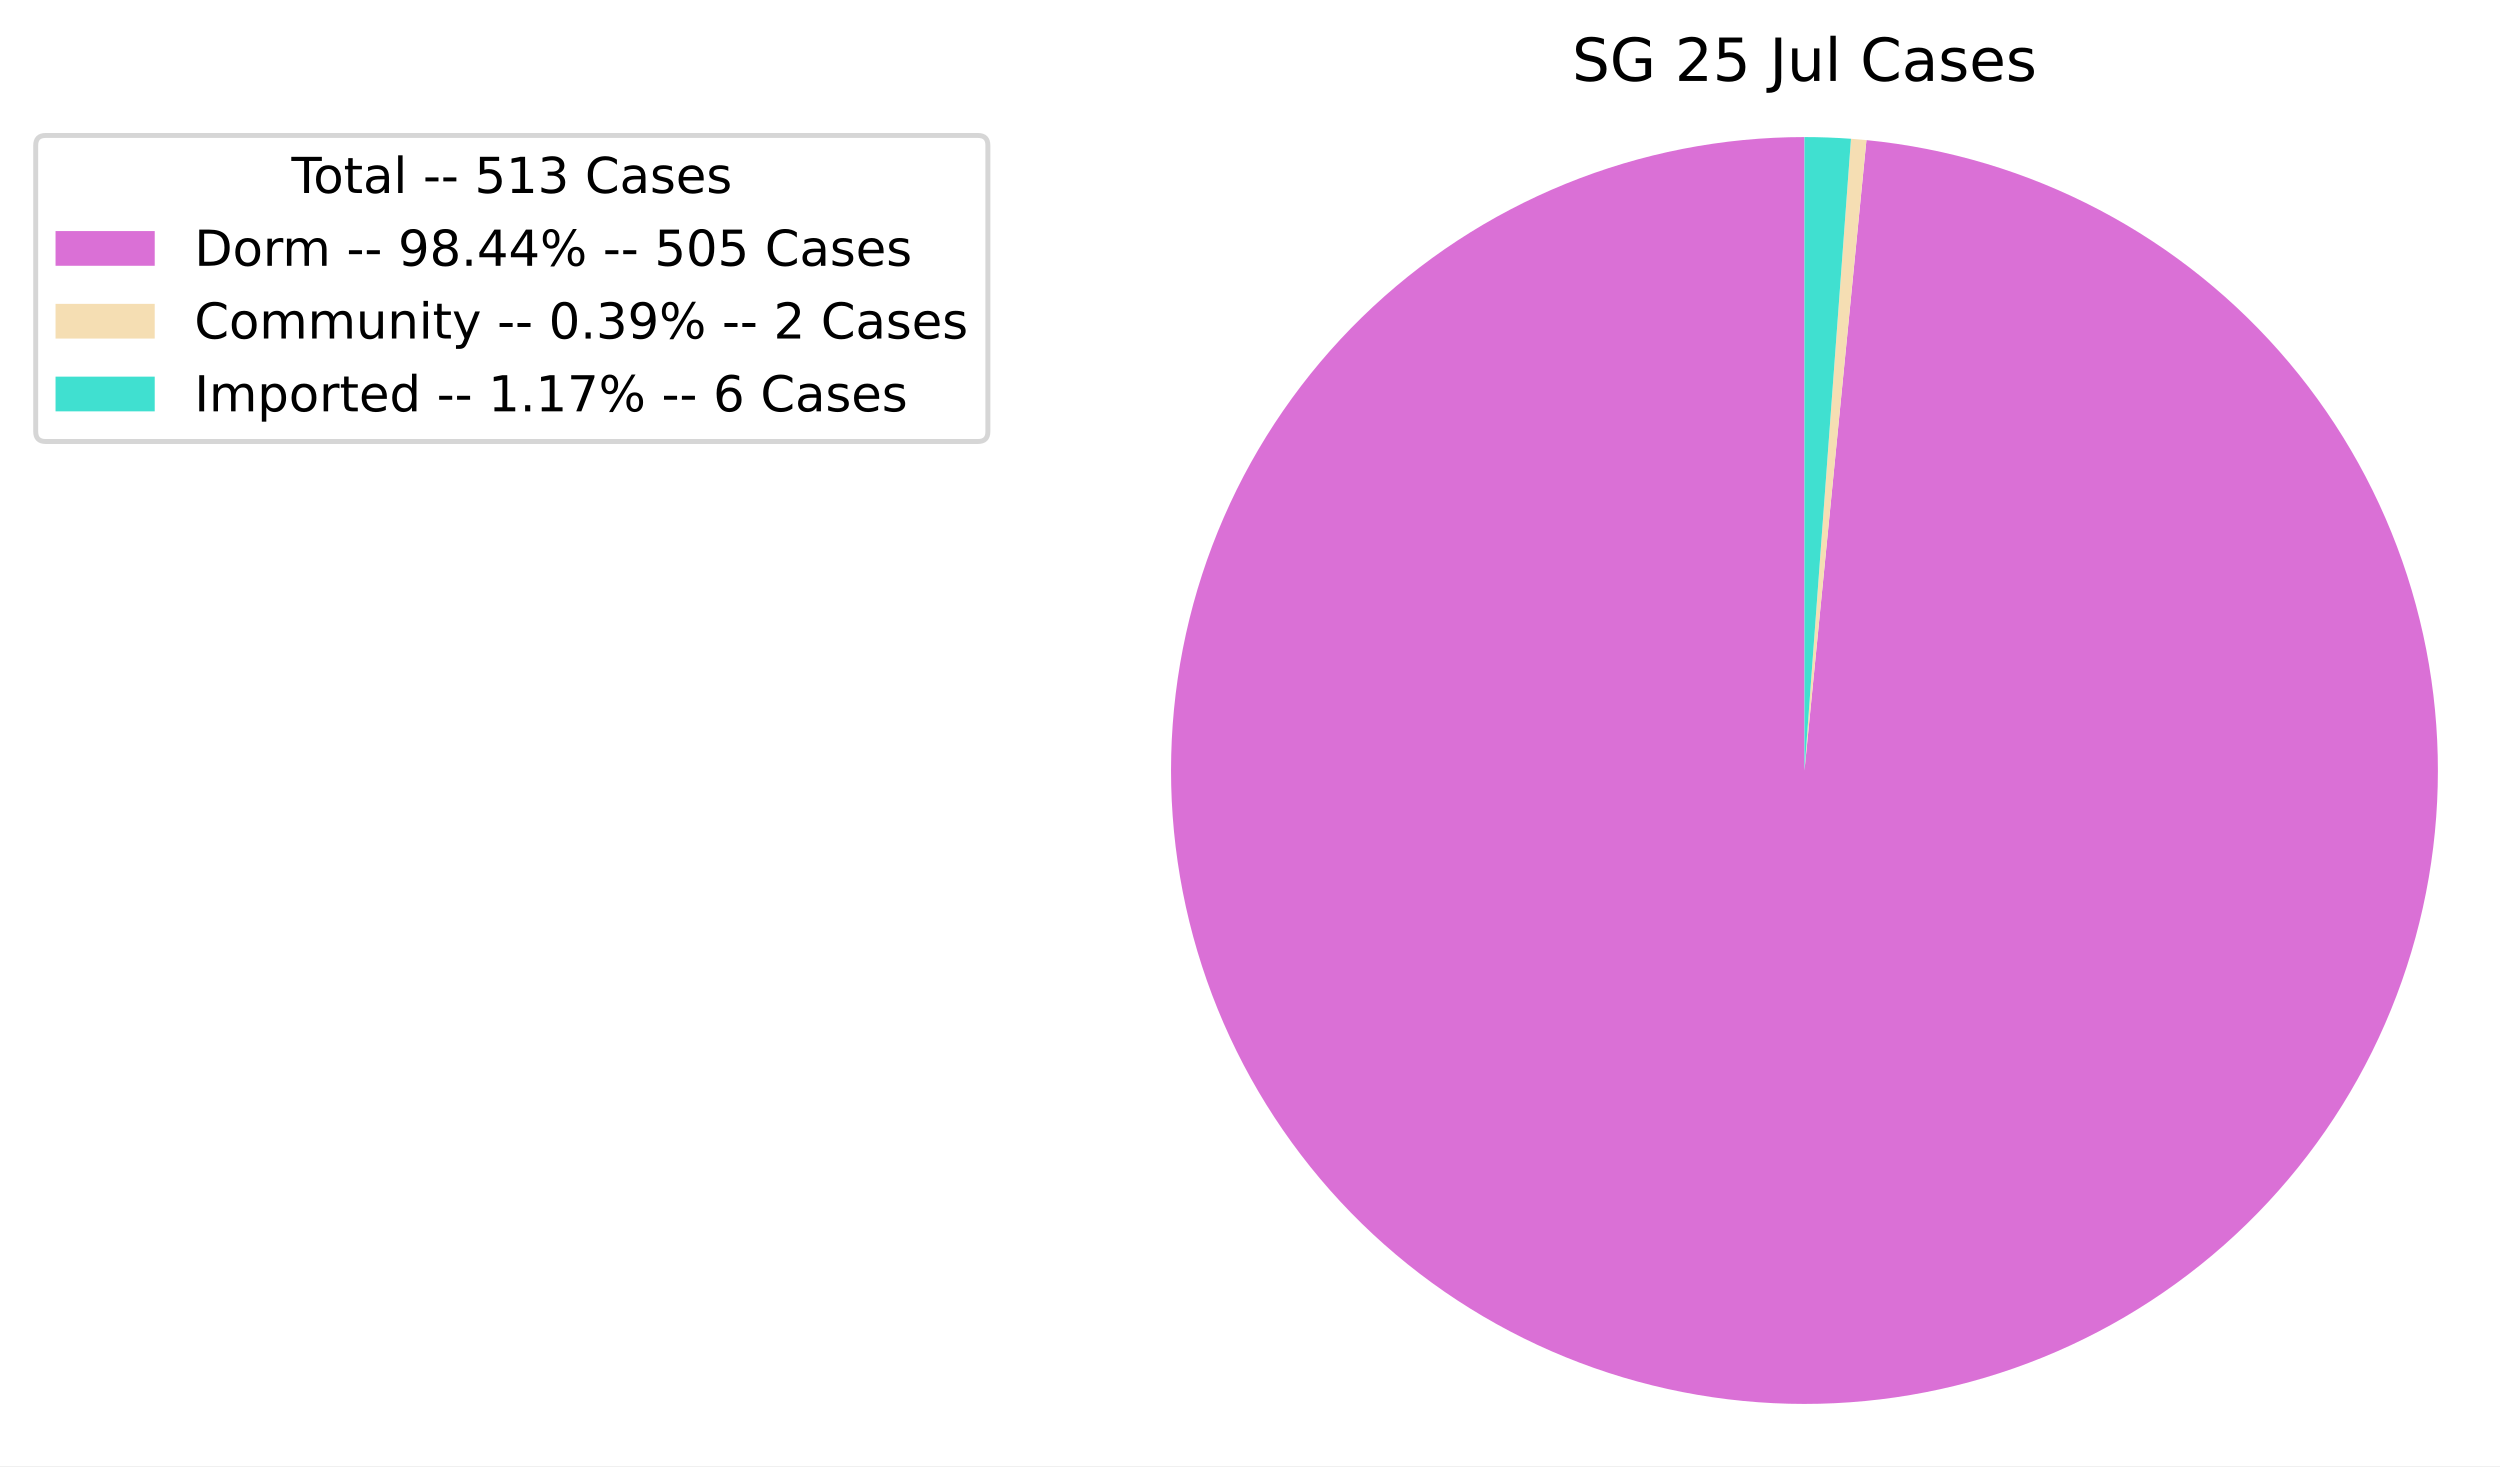
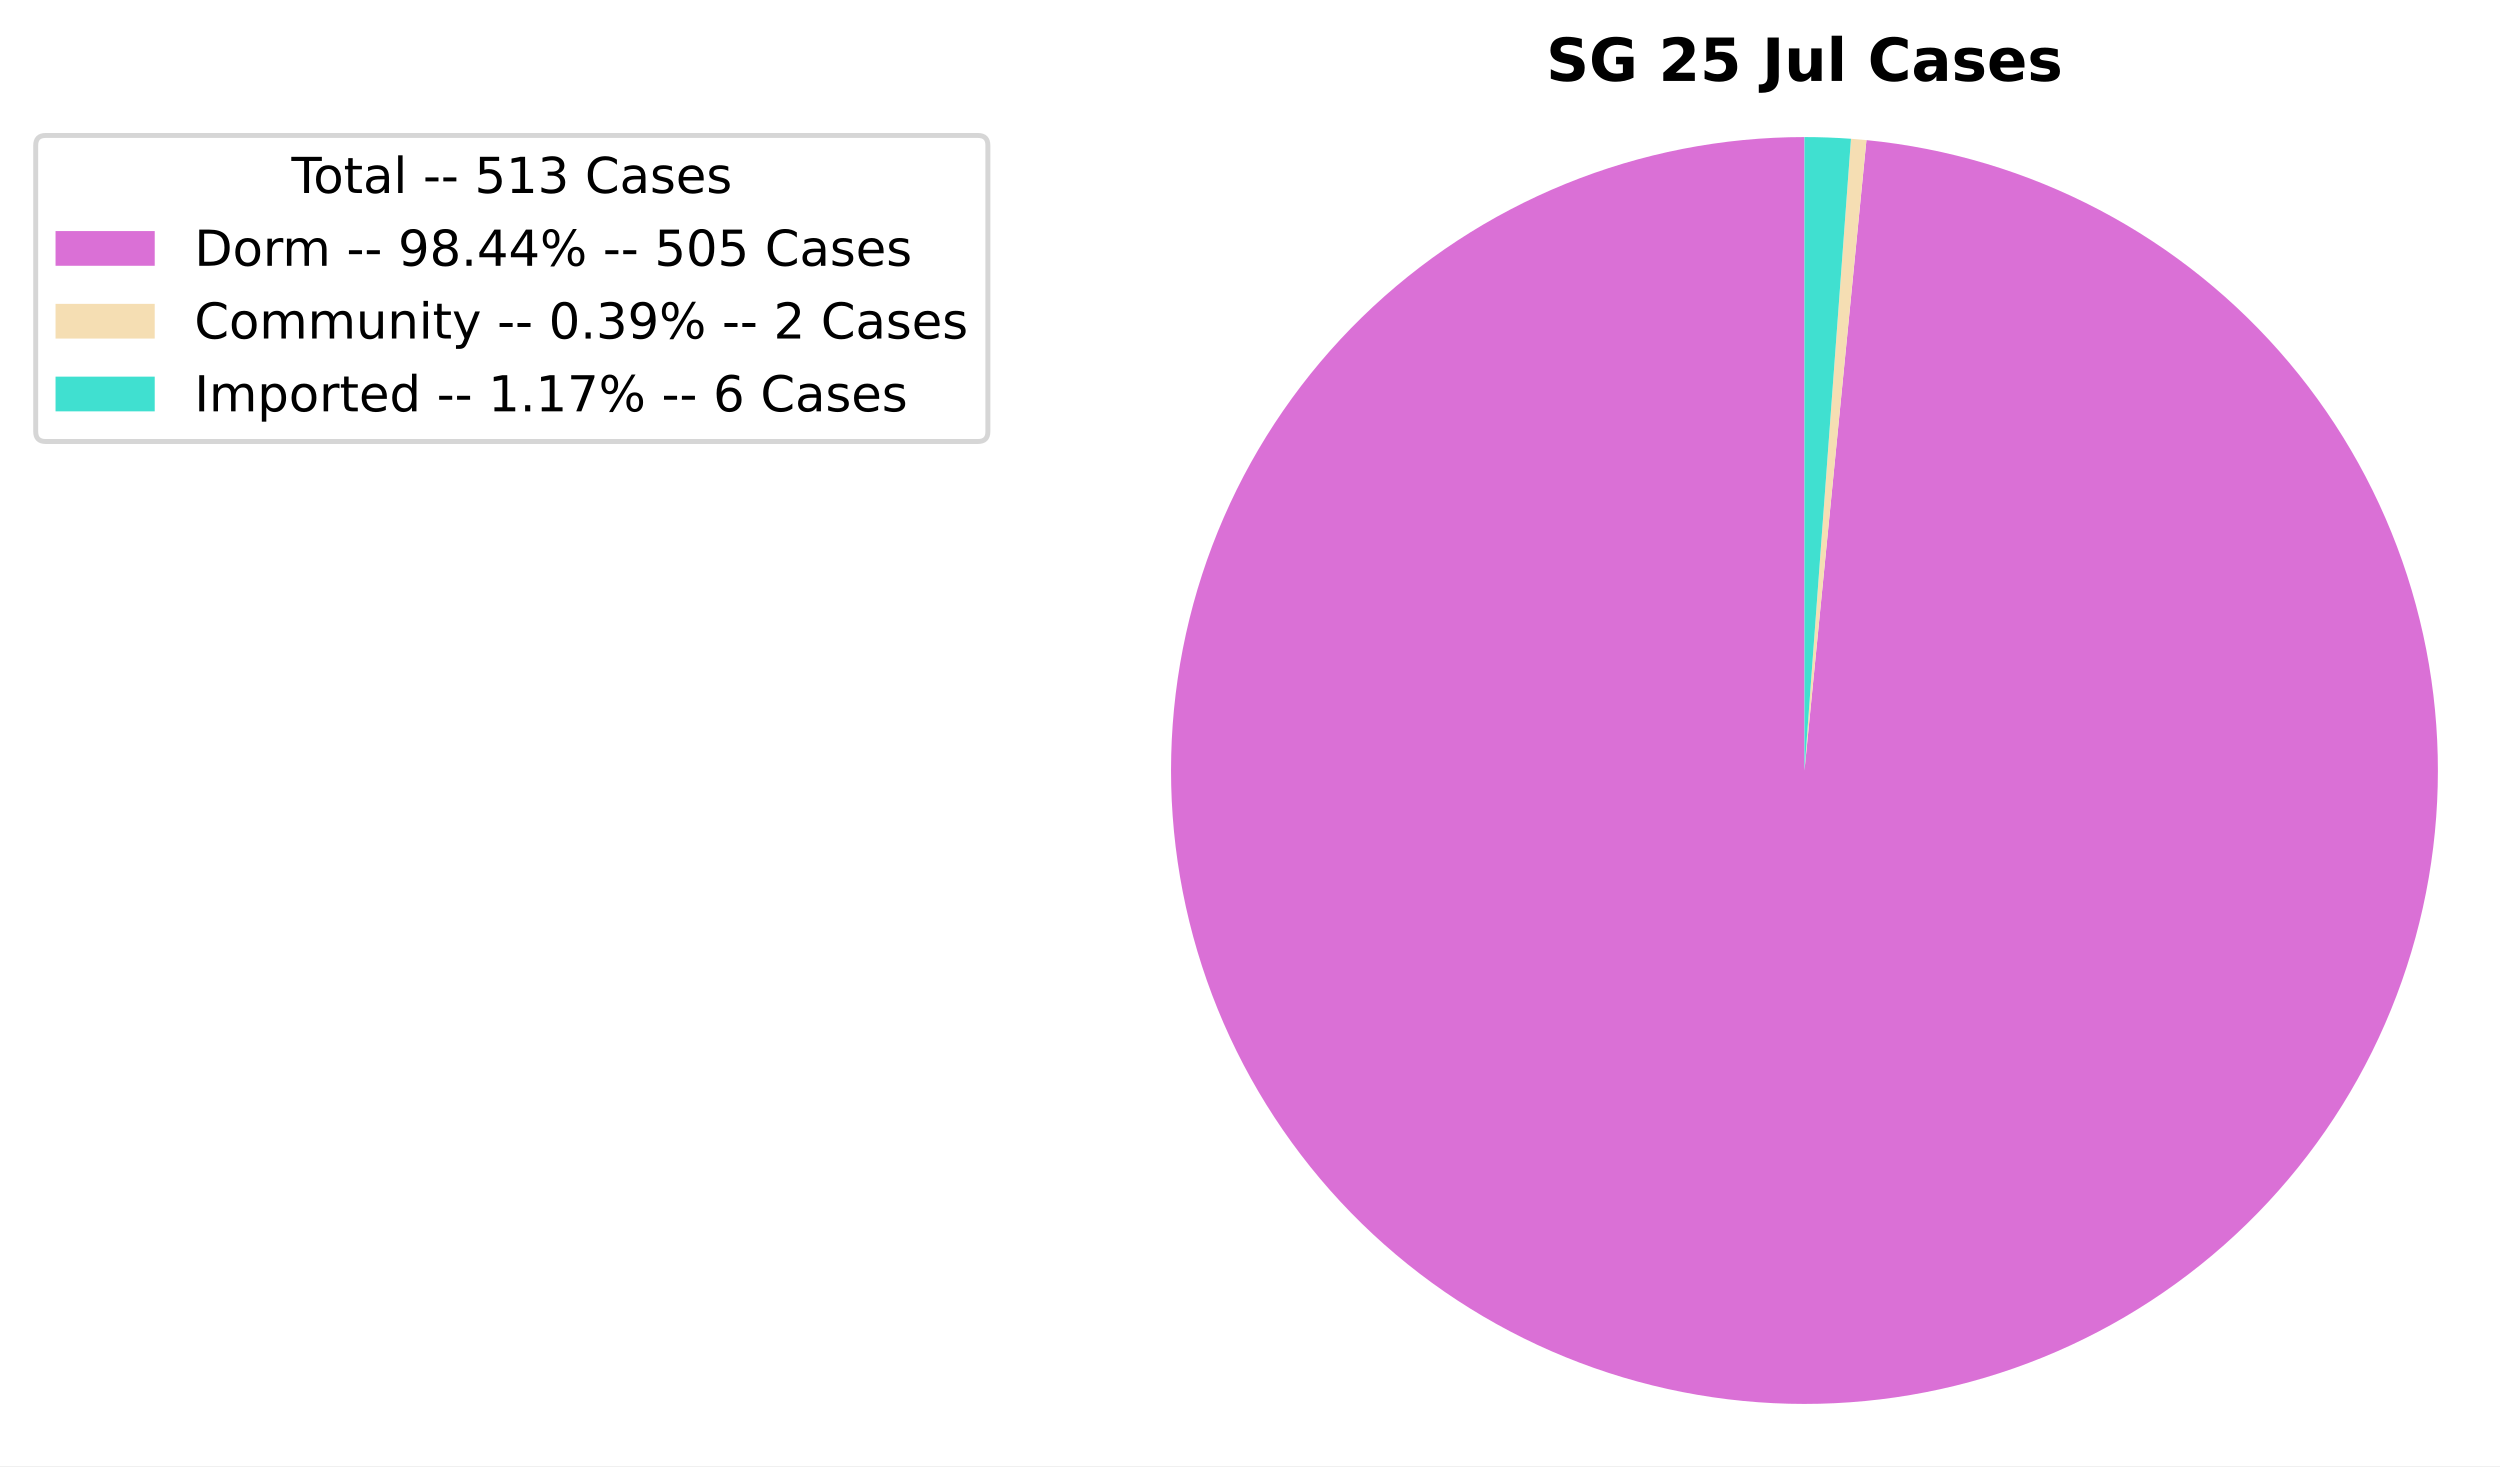
<svg xmlns="http://www.w3.org/2000/svg" xmlns:xlink="http://www.w3.org/1999/xlink" height="295.63pt" version="1.1" viewBox="0 0 504.133 295.63" width="504.133pt">
  <defs>
    <style type="text/css">
*{stroke-linecap:butt;stroke-linejoin:round;}
  </style>
  </defs>
  <g id="figure_1">
    <g id="patch_1">
      <path d="M -0 295.63  L 504.133 295.63  L 504.133 0  L -0 0  z " style="fill:#ffffff;" />
    </g>
    <g id="axes_1">
      <g id="patch_2">
        <path d="M 363.877 27.64  C 347.366 27.64 331.011 30.842 315.719 37.066  C 300.426 43.291 286.485 52.422 274.668 63.953  C 262.851 75.484 253.381 89.198 246.784 104.333  C 240.186 119.468 236.586 135.74 236.181 152.245  C 235.777 168.751 238.576 185.18 244.425 200.62  C 250.273 216.06 259.06 230.221 270.298 242.317  C 281.536 254.412 295.014 264.215 309.983 271.182  C 324.952 278.148 341.13 282.146 357.621 282.955  C 374.112 283.763 390.604 281.367 406.183 275.898  C 421.762 270.43 436.133 261.992 448.501 251.054  C 460.868 240.116 470.998 226.882 478.329 212.088  C 485.66 197.295 490.053 181.219 491.266 164.753  C 492.478 148.286 490.486 131.74 485.401 116.032  C 480.316 100.324 472.233 85.75 461.6 73.119  C 450.968 60.487 437.987 50.036 423.377 42.345  C 408.767 34.654 392.804 29.868 376.372 28.253  L 363.877 155.374  L 363.877 27.64  z " style="fill:#da70d6;" />
      </g>
      <g id="patch_3">
        <path d="M 376.372 28.253  C 375.853 28.202 375.334 28.154 374.814 28.11  C 374.295 28.065 373.775 28.023 373.255 27.985  L 363.877 155.374  L 376.372 28.253  z " style="fill:#f5deb3;" />
      </g>
      <g id="patch_4">
        <path d="M 373.255 27.985  C 371.695 27.87 370.132 27.784 368.569 27.727  C 367.005 27.669 365.441 27.64 363.877 27.64  L 363.877 155.374  L 373.255 27.985  z " style="fill:#40e0d0;" />
      </g>
      <g id="matplotlib.axis_1" />
      <g id="matplotlib.axis_2" />
      <g id="text_1">
        <defs>
-           <path d="M 53.516 70.516  L 53.516 60.891  Q 47.906 63.578 42.922 64.891  Q 37.938 66.219 33.297 66.219  Q 25.25 66.219 20.875 63.094  Q 16.5 59.969 16.5 54.203  Q 16.5 49.359 19.406 46.891  Q 22.312 44.438 30.422 42.922  L 36.375 41.703  Q 47.406 39.594 52.656 34.297  Q 57.906 29 57.906 20.125  Q 57.906 9.516 50.797 4.047  Q 43.703 -1.422 29.984 -1.422  Q 24.812 -1.422 18.969 -0.25  Q 13.141 0.922 6.891 3.219  L 6.891 13.375  Q 12.891 10.016 18.656 8.297  Q 24.422 6.594 29.984 6.594  Q 38.422 6.594 43.016 9.906  Q 47.609 13.234 47.609 19.391  Q 47.609 24.75 44.312 27.781  Q 41.016 30.812 33.5 32.328  L 27.484 33.5  Q 16.453 35.688 11.516 40.375  Q 6.594 45.062 6.594 53.422  Q 6.594 63.094 13.406 68.656  Q 20.219 74.219 32.172 74.219  Q 37.312 74.219 42.625 73.281  Q 47.953 72.359 53.516 70.516  z " id="DejaVuSans-83" />
-           <path d="M 59.516 10.406  L 59.516 29.984  L 43.406 29.984  L 43.406 38.094  L 69.281 38.094  L 69.281 6.781  Q 63.578 2.734 56.688 0.656  Q 49.812 -1.422 42 -1.422  Q 24.906 -1.422 15.25 8.562  Q 5.609 18.562 5.609 36.375  Q 5.609 54.25 15.25 64.234  Q 24.906 74.219 42 74.219  Q 49.125 74.219 55.547 72.453  Q 61.969 70.703 67.391 67.281  L 67.391 56.781  Q 61.922 61.422 55.766 63.766  Q 49.609 66.109 42.828 66.109  Q 29.438 66.109 22.719 58.641  Q 16.016 51.172 16.016 36.375  Q 16.016 21.625 22.719 14.156  Q 29.438 6.688 42.828 6.688  Q 48.047 6.688 52.141 7.594  Q 56.25 8.5 59.516 10.406  z " id="DejaVuSans-71" />
-           <path id="DejaVuSans-32" />
-           <path d="M 19.188 8.297  L 53.609 8.297  L 53.609 0  L 7.328 0  L 7.328 8.297  Q 12.938 14.109 22.625 23.891  Q 32.328 33.688 34.812 36.531  Q 39.547 41.844 41.422 45.531  Q 43.312 49.219 43.312 52.781  Q 43.312 58.594 39.234 62.25  Q 35.156 65.922 28.609 65.922  Q 23.969 65.922 18.812 64.312  Q 13.672 62.703 7.812 59.422  L 7.812 69.391  Q 13.766 71.781 18.938 73  Q 24.125 74.219 28.422 74.219  Q 39.75 74.219 46.484 68.547  Q 53.219 62.891 53.219 53.422  Q 53.219 48.922 51.531 44.891  Q 49.859 40.875 45.406 35.406  Q 44.188 33.984 37.641 27.219  Q 31.109 20.453 19.188 8.297  z " id="DejaVuSans-50" />
-           <path d="M 10.797 72.906  L 49.516 72.906  L 49.516 64.594  L 19.828 64.594  L 19.828 46.734  Q 21.969 47.469 24.109 47.828  Q 26.266 48.188 28.422 48.188  Q 40.625 48.188 47.75 41.5  Q 54.891 34.812 54.891 23.391  Q 54.891 11.625 47.562 5.094  Q 40.234 -1.422 26.906 -1.422  Q 22.312 -1.422 17.547 -0.641  Q 12.797 0.141 7.719 1.703  L 7.719 11.625  Q 12.109 9.234 16.797 8.062  Q 21.484 6.891 26.703 6.891  Q 35.156 6.891 40.078 11.328  Q 45.016 15.766 45.016 23.391  Q 45.016 31 40.078 35.438  Q 35.156 39.891 26.703 39.891  Q 22.75 39.891 18.812 39.016  Q 14.891 38.141 10.797 36.281  z " id="DejaVuSans-53" />
-           <path d="M 9.812 72.906  L 19.672 72.906  L 19.672 5.078  Q 19.672 -8.109 14.672 -14.062  Q 9.672 -20.016 -1.422 -20.016  L -5.172 -20.016  L -5.172 -11.719  L -2.094 -11.719  Q 4.438 -11.719 7.125 -8.047  Q 9.812 -4.391 9.812 5.078  z " id="DejaVuSans-74" />
-           <path d="M 8.5 21.578  L 8.5 54.688  L 17.484 54.688  L 17.484 21.922  Q 17.484 14.156 20.5 10.266  Q 23.531 6.391 29.594 6.391  Q 36.859 6.391 41.078 11.031  Q 45.312 15.672 45.312 23.688  L 45.312 54.688  L 54.297 54.688  L 54.297 0  L 45.312 0  L 45.312 8.406  Q 42.047 3.422 37.719 1  Q 33.406 -1.422 27.688 -1.422  Q 18.266 -1.422 13.375 4.438  Q 8.5 10.297 8.5 21.578  z M 31.109 56  z " id="DejaVuSans-117" />
-           <path d="M 9.422 75.984  L 18.406 75.984  L 18.406 0  L 9.422 0  z " id="DejaVuSans-108" />
-           <path d="M 64.406 67.281  L 64.406 56.891  Q 59.422 61.531 53.781 63.812  Q 48.141 66.109 41.797 66.109  Q 29.297 66.109 22.656 58.469  Q 16.016 50.828 16.016 36.375  Q 16.016 21.969 22.656 14.328  Q 29.297 6.688 41.797 6.688  Q 48.141 6.688 53.781 8.984  Q 59.422 11.281 64.406 15.922  L 64.406 5.609  Q 59.234 2.094 53.438 0.328  Q 47.656 -1.422 41.219 -1.422  Q 24.656 -1.422 15.125 8.703  Q 5.609 18.844 5.609 36.375  Q 5.609 53.953 15.125 64.078  Q 24.656 74.219 41.219 74.219  Q 47.75 74.219 53.531 72.484  Q 59.328 70.75 64.406 67.281  z " id="DejaVuSans-67" />
-           <path d="M 34.281 27.484  Q 23.391 27.484 19.188 25  Q 14.984 22.516 14.984 16.5  Q 14.984 11.719 18.141 8.906  Q 21.297 6.109 26.703 6.109  Q 34.188 6.109 38.703 11.406  Q 43.219 16.703 43.219 25.484  L 43.219 27.484  z M 52.203 31.203  L 52.203 0  L 43.219 0  L 43.219 8.297  Q 40.141 3.328 35.547 0.953  Q 30.953 -1.422 24.312 -1.422  Q 15.922 -1.422 10.953 3.297  Q 6 8.016 6 15.922  Q 6 25.141 12.172 29.828  Q 18.359 34.516 30.609 34.516  L 43.219 34.516  L 43.219 35.406  Q 43.219 41.609 39.141 45  Q 35.062 48.391 27.688 48.391  Q 23 48.391 18.547 47.266  Q 14.109 46.141 10.016 43.891  L 10.016 52.203  Q 14.938 54.109 19.578 55.047  Q 24.219 56 28.609 56  Q 40.484 56 46.344 49.844  Q 52.203 43.703 52.203 31.203  z " id="DejaVuSans-97" />
-           <path d="M 44.281 53.078  L 44.281 44.578  Q 40.484 46.531 36.375 47.5  Q 32.281 48.484 27.875 48.484  Q 21.188 48.484 17.844 46.438  Q 14.5 44.391 14.5 40.281  Q 14.5 37.156 16.891 35.375  Q 19.281 33.594 26.516 31.984  L 29.594 31.297  Q 39.156 29.25 43.188 25.516  Q 47.219 21.781 47.219 15.094  Q 47.219 7.469 41.188 3.016  Q 35.156 -1.422 24.609 -1.422  Q 20.219 -1.422 15.453 -0.562  Q 10.688 0.297 5.422 2  L 5.422 11.281  Q 10.406 8.688 15.234 7.391  Q 20.062 6.109 24.812 6.109  Q 31.156 6.109 34.562 8.281  Q 37.984 10.453 37.984 14.406  Q 37.984 18.062 35.516 20.016  Q 33.062 21.969 24.703 23.781  L 21.578 24.516  Q 13.234 26.266 9.516 29.906  Q 5.812 33.547 5.812 39.891  Q 5.812 47.609 11.281 51.797  Q 16.75 56 26.812 56  Q 31.781 56 36.172 55.266  Q 40.578 54.547 44.281 53.078  z " id="DejaVuSans-115" />
-           <path d="M 56.203 29.594  L 56.203 25.203  L 14.891 25.203  Q 15.484 15.922 20.484 11.062  Q 25.484 6.203 34.422 6.203  Q 39.594 6.203 44.453 7.469  Q 49.312 8.734 54.109 11.281  L 54.109 2.781  Q 49.266 0.734 44.188 -0.344  Q 39.109 -1.422 33.891 -1.422  Q 20.797 -1.422 13.156 6.188  Q 5.516 13.812 5.516 26.812  Q 5.516 40.234 12.766 48.109  Q 20.016 56 32.328 56  Q 43.359 56 49.781 48.891  Q 56.203 41.797 56.203 29.594  z M 47.219 32.234  Q 47.125 39.594 43.094 43.984  Q 39.062 48.391 32.422 48.391  Q 24.906 48.391 20.391 44.141  Q 15.875 39.891 15.188 32.172  z " id="DejaVuSans-101" />
+           <path d="M 59.906 70.609  L 59.906 55.172  Q 53.906 57.859 48.188 59.219  Q 42.484 60.594 37.406 60.594  Q 30.672 60.594 27.438 58.734  Q 24.219 56.891 24.219 52.984  Q 24.219 50.047 26.391 48.406  Q 28.562 46.781 34.281 45.609  L 42.281 44  Q 54.438 41.547 59.562 36.562  Q 64.703 31.594 64.703 22.406  Q 64.703 10.359 57.547 4.469  Q 50.391 -1.422 35.688 -1.422  Q 28.766 -1.422 21.781 -0.094  Q 14.797 1.219 7.812 3.812  L 7.812 19.672  Q 14.797 15.969 21.312 14.078  Q 27.828 12.203 33.891 12.203  Q 40.047 12.203 43.312 14.25  Q 46.578 16.312 46.578 20.125  Q 46.578 23.531 44.359 25.391  Q 42.141 27.25 35.5 28.719  L 28.219 30.328  Q 17.281 32.672 12.219 37.797  Q 7.172 42.922 7.172 51.609  Q 7.172 62.5 14.203 68.359  Q 21.234 74.219 34.422 74.219  Q 40.438 74.219 46.781 73.312  Q 53.125 72.406 59.906 70.609  z " id="DejaVuSans-Bold-83" />
+           <path d="M 74.703 5.422  Q 67.672 2 60.109 0.281  Q 52.547 -1.422 44.484 -1.422  Q 26.266 -1.422 15.625 8.766  Q 4.984 18.953 4.984 36.375  Q 4.984 54 15.812 64.109  Q 26.656 74.219 45.516 74.219  Q 52.781 74.219 59.438 72.844  Q 66.109 71.484 72.016 68.797  L 72.016 53.719  Q 65.922 57.172 59.891 58.875  Q 53.859 60.594 47.797 60.594  Q 36.578 60.594 30.5 54.312  Q 24.422 48.047 24.422 36.375  Q 24.422 24.812 30.281 18.5  Q 36.141 12.203 46.922 12.203  Q 49.859 12.203 52.375 12.562  Q 54.891 12.938 56.891 13.719  L 56.891 27.875  L 45.406 27.875  L 45.406 40.484  L 74.703 40.484  z " id="DejaVuSans-Bold-71" />
+           <path id="DejaVuSans-Bold-32" />
+           <path d="M 28.812 13.812  L 60.891 13.812  L 60.891 0  L 7.906 0  L 7.906 13.812  L 34.516 37.312  Q 38.094 40.531 39.797 43.609  Q 41.5 46.688 41.5 50  Q 41.5 55.125 38.062 58.25  Q 34.625 61.375 28.906 61.375  Q 24.516 61.375 19.281 59.5  Q 14.062 57.625 8.109 53.906  L 8.109 69.922  Q 14.453 72.016 20.656 73.109  Q 26.859 74.219 32.812 74.219  Q 45.906 74.219 53.156 68.453  Q 60.406 62.703 60.406 52.391  Q 60.406 46.438 57.328 41.281  Q 54.25 36.141 44.391 27.484  z " id="DejaVuSans-Bold-50" />
+           <path d="M 10.594 72.906  L 57.328 72.906  L 57.328 59.078  L 25.594 59.078  L 25.594 47.797  Q 27.734 48.391 29.906 48.703  Q 32.078 49.031 34.422 49.031  Q 47.75 49.031 55.172 42.359  Q 62.594 35.688 62.594 23.781  Q 62.594 11.969 54.516 5.266  Q 46.438 -1.422 32.078 -1.422  Q 25.875 -1.422 19.797 -0.219  Q 13.719 0.984 7.719 3.422  L 7.719 18.219  Q 13.672 14.797 19.016 13.078  Q 24.359 11.375 29.109 11.375  Q 35.938 11.375 39.859 14.719  Q 43.797 18.062 43.797 23.781  Q 43.797 29.547 39.859 32.859  Q 35.938 36.188 29.109 36.188  Q 25.047 36.188 20.453 35.125  Q 15.875 34.078 10.594 31.891  z " id="DejaVuSans-Bold-53" />
+           <path d="M 9.188 72.906  L 27.984 72.906  L 27.984 7.078  Q 27.984 -6.547 20.578 -13.281  Q 13.188 -20.016 -1.812 -20.016  L -5.609 -20.016  L -5.609 -5.812  L -2.688 -5.812  Q 3.172 -5.812 6.172 -2.531  Q 9.188 0.734 9.188 7.078  z " id="DejaVuSans-Bold-74" />
+           <path d="M 7.812 21.297  L 7.812 54.688  L 25.391 54.688  L 25.391 49.219  Q 25.391 44.781 25.344 38.062  Q 25.297 31.344 25.297 29.109  Q 25.297 22.516 25.641 19.609  Q 25.984 16.703 26.812 15.375  Q 27.875 13.672 29.609 12.734  Q 31.344 11.812 33.594 11.812  Q 39.062 11.812 42.188 16.016  Q 45.312 20.219 45.312 27.688  L 45.312 54.688  L 62.797 54.688  L 62.797 0  L 45.312 0  L 45.312 7.906  Q 41.359 3.125 36.938 0.844  Q 32.516 -1.422 27.203 -1.422  Q 17.719 -1.422 12.766 4.391  Q 7.812 10.203 7.812 21.297  z " id="DejaVuSans-Bold-117" />
+           <path d="M 8.406 75.984  L 25.875 75.984  L 25.875 0  L 8.406 0  z " id="DejaVuSans-Bold-108" />
+           <path d="M 67 4  Q 61.812 1.312 56.203 -0.047  Q 50.594 -1.422 44.484 -1.422  Q 26.266 -1.422 15.625 8.766  Q 4.984 18.953 4.984 36.375  Q 4.984 53.859 15.625 64.031  Q 26.266 74.219 44.484 74.219  Q 50.594 74.219 56.203 72.844  Q 61.812 71.484 67 68.797  L 67 53.719  Q 61.766 57.281 56.688 58.938  Q 51.609 60.594 46 60.594  Q 35.938 60.594 30.172 54.141  Q 24.422 47.703 24.422 36.375  Q 24.422 25.094 30.172 18.641  Q 35.938 12.203 46 12.203  Q 51.609 12.203 56.688 13.859  Q 61.766 15.531 67 19.094  z " id="DejaVuSans-Bold-67" />
+           <path d="M 32.906 24.609  Q 27.438 24.609 24.672 22.75  Q 21.922 20.906 21.922 17.281  Q 21.922 13.969 24.141 12.078  Q 26.375 10.203 30.328 10.203  Q 35.25 10.203 38.625 13.734  Q 42 17.281 42 22.609  L 42 24.609  z M 59.625 31.203  L 59.625 0  L 42 0  L 42 8.109  Q 38.484 3.125 34.078 0.844  Q 29.688 -1.422 23.391 -1.422  Q 14.891 -1.422 9.594 3.531  Q 4.297 8.5 4.297 16.406  Q 4.297 26.031 10.906 30.516  Q 17.531 35.016 31.688 35.016  L 42 35.016  L 42 36.375  Q 42 40.531 38.719 42.453  Q 35.453 44.391 28.516 44.391  Q 22.906 44.391 18.062 43.266  Q 13.234 42.141 9.078 39.891  L 9.078 53.219  Q 14.703 54.594 20.359 55.297  Q 26.031 56 31.688 56  Q 46.484 56 53.047 50.172  Q 59.625 44.344 59.625 31.203  z " id="DejaVuSans-Bold-97" />
+           <path d="M 51.125 52.984  L 51.125 39.703  Q 45.516 42.047 40.281 43.219  Q 35.062 44.391 30.422 44.391  Q 25.438 44.391 23.016 43.141  Q 20.609 41.891 20.609 39.312  Q 20.609 37.203 22.438 36.078  Q 24.266 34.969 29 34.422  L 32.078 33.984  Q 45.516 32.281 50.141 28.375  Q 54.781 24.469 54.781 16.109  Q 54.781 7.375 48.328 2.969  Q 41.891 -1.422 29.109 -1.422  Q 23.688 -1.422 17.891 -0.562  Q 12.109 0.297 6 2  L 6 15.281  Q 11.234 12.75 16.719 11.469  Q 22.219 10.203 27.875 10.203  Q 33.016 10.203 35.594 11.609  Q 38.188 13.031 38.188 15.828  Q 38.188 18.172 36.406 19.312  Q 34.625 20.453 29.297 21.094  L 26.219 21.484  Q 14.547 22.953 9.859 26.906  Q 5.172 30.859 5.172 38.922  Q 5.172 47.609 11.125 51.797  Q 17.094 56 29.391 56  Q 34.234 56 39.547 55.266  Q 44.875 54.547 51.125 52.984  z " id="DejaVuSans-Bold-115" />
+           <path d="M 62.984 27.484  L 62.984 22.516  L 22.125 22.516  Q 22.75 16.359 26.562 13.281  Q 30.375 10.203 37.203 10.203  Q 42.719 10.203 48.5 11.844  Q 54.297 13.484 60.406 16.797  L 60.406 3.328  Q 54.203 0.984 48 -0.219  Q 41.797 -1.422 35.594 -1.422  Q 20.75 -1.422 12.516 6.125  Q 4.297 13.672 4.297 27.297  Q 4.297 40.672 12.375 48.328  Q 20.453 56 34.625 56  Q 47.516 56 55.25 48.234  Q 62.984 40.484 62.984 27.484  z M 45.016 33.297  Q 45.016 38.281 42.109 41.328  Q 39.203 44.391 34.516 44.391  Q 29.438 44.391 26.266 41.531  Q 23.094 38.672 22.312 33.297  z " id="DejaVuSans-Bold-101" />
        </defs>
-         <g transform="translate(317.0138 16.31812)scale(0.12 -0.12)">
-           <use xlink:href="#DejaVuSans-83" />
-           <use x="63.477" xlink:href="#DejaVuSans-71" />
-           <use x="140.967" xlink:href="#DejaVuSans-32" />
-           <use x="172.754" xlink:href="#DejaVuSans-50" />
-           <use x="236.377" xlink:href="#DejaVuSans-53" />
-           <use x="300" xlink:href="#DejaVuSans-32" />
-           <use x="331.787" xlink:href="#DejaVuSans-74" />
-           <use x="361.279" xlink:href="#DejaVuSans-117" />
-           <use x="424.658" xlink:href="#DejaVuSans-108" />
-           <use x="452.441" xlink:href="#DejaVuSans-32" />
-           <use x="484.229" xlink:href="#DejaVuSans-67" />
-           <use x="554.053" xlink:href="#DejaVuSans-97" />
-           <use x="615.332" xlink:href="#DejaVuSans-115" />
-           <use x="667.432" xlink:href="#DejaVuSans-101" />
-           <use x="728.955" xlink:href="#DejaVuSans-115" />
+         <g transform="translate(311.791 16.31812)scale(0.12 -0.12)">
+           <use xlink:href="#DejaVuSans-Bold-83" />
+           <use x="72.021" xlink:href="#DejaVuSans-Bold-71" />
+           <use x="154.102" xlink:href="#DejaVuSans-Bold-32" />
+           <use x="188.916" xlink:href="#DejaVuSans-Bold-50" />
+           <use x="258.496" xlink:href="#DejaVuSans-Bold-53" />
+           <use x="328.076" xlink:href="#DejaVuSans-Bold-32" />
+           <use x="362.891" xlink:href="#DejaVuSans-Bold-74" />
+           <use x="400.098" xlink:href="#DejaVuSans-Bold-117" />
+           <use x="471.289" xlink:href="#DejaVuSans-Bold-108" />
+           <use x="505.566" xlink:href="#DejaVuSans-Bold-32" />
+           <use x="540.381" xlink:href="#DejaVuSans-Bold-67" />
+           <use x="613.77" xlink:href="#DejaVuSans-Bold-97" />
+           <use x="681.25" xlink:href="#DejaVuSans-Bold-115" />
+           <use x="740.771" xlink:href="#DejaVuSans-Bold-101" />
+           <use x="808.594" xlink:href="#DejaVuSans-Bold-115" />
        </g>
      </g>
      <g id="legend_1">
        <g id="patch_5">
          <path d="M 9.2 89.031  L 197.209 89.031  Q 199.209 89.031 199.209 87.031  L 199.209 29.318  Q 199.209 27.318 197.209 27.318  L 9.2 27.318  Q 7.2 27.318 7.2 29.318  L 7.2 87.031  Q 7.2 89.031 9.2 89.031  z " style="fill:#ffffff;opacity:0.8;stroke:#cccccc;stroke-linejoin:miter;" />
        </g>
        <g id="text_2">
          <defs>
            <path d="M -0.297 72.906  L 61.375 72.906  L 61.375 64.594  L 35.5 64.594  L 35.5 0  L 25.594 0  L 25.594 64.594  L -0.297 64.594  z " id="DejaVuSans-84" />
            <path d="M 30.609 48.391  Q 23.391 48.391 19.188 42.75  Q 14.984 37.109 14.984 27.297  Q 14.984 17.484 19.156 11.844  Q 23.344 6.203 30.609 6.203  Q 37.797 6.203 41.984 11.859  Q 46.188 17.531 46.188 27.297  Q 46.188 37.016 41.984 42.703  Q 37.797 48.391 30.609 48.391  z M 30.609 56  Q 42.328 56 49.016 48.375  Q 55.719 40.766 55.719 27.297  Q 55.719 13.875 49.016 6.219  Q 42.328 -1.422 30.609 -1.422  Q 18.844 -1.422 12.172 6.219  Q 5.516 13.875 5.516 27.297  Q 5.516 40.766 12.172 48.375  Q 18.844 56 30.609 56  z " id="DejaVuSans-111" />
            <path d="M 18.312 70.219  L 18.312 54.688  L 36.812 54.688  L 36.812 47.703  L 18.312 47.703  L 18.312 18.016  Q 18.312 11.328 20.141 9.422  Q 21.969 7.516 27.594 7.516  L 36.812 7.516  L 36.812 0  L 27.594 0  Q 17.188 0 13.234 3.875  Q 9.281 7.766 9.281 18.016  L 9.281 47.703  L 2.688 47.703  L 2.688 54.688  L 9.281 54.688  L 9.281 70.219  z " id="DejaVuSans-116" />
+             <path d="M 34.281 27.484  Q 23.391 27.484 19.188 25  Q 14.984 22.516 14.984 16.5  Q 14.984 11.719 18.141 8.906  Q 21.297 6.109 26.703 6.109  Q 34.188 6.109 38.703 11.406  Q 43.219 16.703 43.219 25.484  L 43.219 27.484  z M 52.203 31.203  L 52.203 0  L 43.219 0  L 43.219 8.297  Q 40.141 3.328 35.547 0.953  Q 30.953 -1.422 24.312 -1.422  Q 15.922 -1.422 10.953 3.297  Q 6 8.016 6 15.922  Q 6 25.141 12.172 29.828  Q 18.359 34.516 30.609 34.516  L 43.219 34.516  L 43.219 35.406  Q 43.219 41.609 39.141 45  Q 35.062 48.391 27.688 48.391  Q 23 48.391 18.547 47.266  Q 14.109 46.141 10.016 43.891  L 10.016 52.203  Q 14.938 54.109 19.578 55.047  Q 24.219 56 28.609 56  Q 40.484 56 46.344 49.844  Q 52.203 43.703 52.203 31.203  z " id="DejaVuSans-97" />
+             <path d="M 9.422 75.984  L 18.406 75.984  L 18.406 0  L 9.422 0  z " id="DejaVuSans-108" />
+             <path id="DejaVuSans-32" />
            <path d="M 4.891 31.391  L 31.203 31.391  L 31.203 23.391  L 4.891 23.391  z " id="DejaVuSans-45" />
+             <path d="M 10.797 72.906  L 49.516 72.906  L 49.516 64.594  L 19.828 64.594  L 19.828 46.734  Q 21.969 47.469 24.109 47.828  Q 26.266 48.188 28.422 48.188  Q 40.625 48.188 47.75 41.5  Q 54.891 34.812 54.891 23.391  Q 54.891 11.625 47.562 5.094  Q 40.234 -1.422 26.906 -1.422  Q 22.312 -1.422 17.547 -0.641  Q 12.797 0.141 7.719 1.703  L 7.719 11.625  Q 12.109 9.234 16.797 8.062  Q 21.484 6.891 26.703 6.891  Q 35.156 6.891 40.078 11.328  Q 45.016 15.766 45.016 23.391  Q 45.016 31 40.078 35.438  Q 35.156 39.891 26.703 39.891  Q 22.75 39.891 18.812 39.016  Q 14.891 38.141 10.797 36.281  z " id="DejaVuSans-53" />
            <path d="M 12.406 8.297  L 28.516 8.297  L 28.516 63.922  L 10.984 60.406  L 10.984 69.391  L 28.422 72.906  L 38.281 72.906  L 38.281 8.297  L 54.391 8.297  L 54.391 0  L 12.406 0  z " id="DejaVuSans-49" />
            <path d="M 40.578 39.312  Q 47.656 37.797 51.625 33  Q 55.609 28.219 55.609 21.188  Q 55.609 10.406 48.188 4.484  Q 40.766 -1.422 27.094 -1.422  Q 22.516 -1.422 17.656 -0.516  Q 12.797 0.391 7.625 2.203  L 7.625 11.719  Q 11.719 9.328 16.594 8.109  Q 21.484 6.891 26.812 6.891  Q 36.078 6.891 40.938 10.547  Q 45.797 14.203 45.797 21.188  Q 45.797 27.641 41.281 31.266  Q 36.766 34.906 28.719 34.906  L 20.219 34.906  L 20.219 43.016  L 29.109 43.016  Q 36.375 43.016 40.234 45.922  Q 44.094 48.828 44.094 54.297  Q 44.094 59.906 40.109 62.906  Q 36.141 65.922 28.719 65.922  Q 24.656 65.922 20.016 65.031  Q 15.375 64.156 9.812 62.312  L 9.812 71.094  Q 15.438 72.656 20.344 73.438  Q 25.25 74.219 29.594 74.219  Q 40.828 74.219 47.359 69.109  Q 53.906 64.016 53.906 55.328  Q 53.906 49.266 50.438 45.094  Q 46.969 40.922 40.578 39.312  z " id="DejaVuSans-51" />
+             <path d="M 64.406 67.281  L 64.406 56.891  Q 59.422 61.531 53.781 63.812  Q 48.141 66.109 41.797 66.109  Q 29.297 66.109 22.656 58.469  Q 16.016 50.828 16.016 36.375  Q 16.016 21.969 22.656 14.328  Q 29.297 6.688 41.797 6.688  Q 48.141 6.688 53.781 8.984  Q 59.422 11.281 64.406 15.922  L 64.406 5.609  Q 59.234 2.094 53.438 0.328  Q 47.656 -1.422 41.219 -1.422  Q 24.656 -1.422 15.125 8.703  Q 5.609 18.844 5.609 36.375  Q 5.609 53.953 15.125 64.078  Q 24.656 74.219 41.219 74.219  Q 47.75 74.219 53.531 72.484  Q 59.328 70.75 64.406 67.281  z " id="DejaVuSans-67" />
+             <path d="M 44.281 53.078  L 44.281 44.578  Q 40.484 46.531 36.375 47.5  Q 32.281 48.484 27.875 48.484  Q 21.188 48.484 17.844 46.438  Q 14.5 44.391 14.5 40.281  Q 14.5 37.156 16.891 35.375  Q 19.281 33.594 26.516 31.984  L 29.594 31.297  Q 39.156 29.25 43.188 25.516  Q 47.219 21.781 47.219 15.094  Q 47.219 7.469 41.188 3.016  Q 35.156 -1.422 24.609 -1.422  Q 20.219 -1.422 15.453 -0.562  Q 10.688 0.297 5.422 2  L 5.422 11.281  Q 10.406 8.688 15.234 7.391  Q 20.062 6.109 24.812 6.109  Q 31.156 6.109 34.562 8.281  Q 37.984 10.453 37.984 14.406  Q 37.984 18.062 35.516 20.016  Q 33.062 21.969 24.703 23.781  L 21.578 24.516  Q 13.234 26.266 9.516 29.906  Q 5.812 33.547 5.812 39.891  Q 5.812 47.609 11.281 51.797  Q 16.75 56 26.812 56  Q 31.781 56 36.172 55.266  Q 40.578 54.547 44.281 53.078  z " id="DejaVuSans-115" />
+             <path d="M 56.203 29.594  L 56.203 25.203  L 14.891 25.203  Q 15.484 15.922 20.484 11.062  Q 25.484 6.203 34.422 6.203  Q 39.594 6.203 44.453 7.469  Q 49.312 8.734 54.109 11.281  L 54.109 2.781  Q 49.266 0.734 44.188 -0.344  Q 39.109 -1.422 33.891 -1.422  Q 20.797 -1.422 13.156 6.188  Q 5.516 13.812 5.516 26.812  Q 5.516 40.234 12.766 48.109  Q 20.016 56 32.328 56  Q 43.359 56 49.781 48.891  Q 56.203 41.797 56.203 29.594  z M 47.219 32.234  Q 47.125 39.594 43.094 43.984  Q 39.062 48.391 32.422 48.391  Q 24.906 48.391 20.391 44.141  Q 15.875 39.891 15.188 32.172  z " id="DejaVuSans-101" />
          </defs>
          <g transform="translate(58.76797 38.91656)scale(0.1 -0.1)">
            <use xlink:href="#DejaVuSans-84" />
            <use x="44.084" xlink:href="#DejaVuSans-111" />
            <use x="105.266" xlink:href="#DejaVuSans-116" />
            <use x="144.475" xlink:href="#DejaVuSans-97" />
            <use x="205.754" xlink:href="#DejaVuSans-108" />
            <use x="233.537" xlink:href="#DejaVuSans-32" />
            <use x="265.324" xlink:href="#DejaVuSans-45" />
            <use x="301.408" xlink:href="#DejaVuSans-45" />
            <use x="337.492" xlink:href="#DejaVuSans-32" />
            <use x="369.279" xlink:href="#DejaVuSans-53" />
            <use x="432.902" xlink:href="#DejaVuSans-49" />
            <use x="496.525" xlink:href="#DejaVuSans-51" />
            <use x="560.148" xlink:href="#DejaVuSans-32" />
            <use x="591.936" xlink:href="#DejaVuSans-67" />
            <use x="661.76" xlink:href="#DejaVuSans-97" />
            <use x="723.039" xlink:href="#DejaVuSans-115" />
            <use x="775.139" xlink:href="#DejaVuSans-101" />
            <use x="836.662" xlink:href="#DejaVuSans-115" />
          </g>
        </g>
        <g id="patch_6">
          <path d="M 11.2 53.595  L 31.2 53.595  L 31.2 46.595  L 11.2 46.595  z " style="fill:#da70d6;" />
        </g>
        <g id="text_3">
          <defs>
            <path d="M 19.672 64.797  L 19.672 8.109  L 31.594 8.109  Q 46.688 8.109 53.688 14.938  Q 60.688 21.781 60.688 36.531  Q 60.688 51.172 53.688 57.984  Q 46.688 64.797 31.594 64.797  z M 9.812 72.906  L 30.078 72.906  Q 51.266 72.906 61.172 64.094  Q 71.094 55.281 71.094 36.531  Q 71.094 17.672 61.125 8.828  Q 51.172 0 30.078 0  L 9.812 0  z " id="DejaVuSans-68" />
            <path d="M 41.109 46.297  Q 39.594 47.172 37.812 47.578  Q 36.031 48 33.891 48  Q 26.266 48 22.188 43.047  Q 18.109 38.094 18.109 28.812  L 18.109 0  L 9.078 0  L 9.078 54.688  L 18.109 54.688  L 18.109 46.188  Q 20.953 51.172 25.484 53.578  Q 30.031 56 36.531 56  Q 37.453 56 38.578 55.875  Q 39.703 55.766 41.062 55.516  z " id="DejaVuSans-114" />
            <path d="M 52 44.188  Q 55.375 50.25 60.062 53.125  Q 64.75 56 71.094 56  Q 79.641 56 84.281 50.016  Q 88.922 44.047 88.922 33.016  L 88.922 0  L 79.891 0  L 79.891 32.719  Q 79.891 40.578 77.094 44.375  Q 74.312 48.188 68.609 48.188  Q 61.625 48.188 57.562 43.547  Q 53.516 38.922 53.516 30.906  L 53.516 0  L 44.484 0  L 44.484 32.719  Q 44.484 40.625 41.703 44.406  Q 38.922 48.188 33.109 48.188  Q 26.219 48.188 22.156 43.531  Q 18.109 38.875 18.109 30.906  L 18.109 0  L 9.078 0  L 9.078 54.688  L 18.109 54.688  L 18.109 46.188  Q 21.188 51.219 25.484 53.609  Q 29.781 56 35.688 56  Q 41.656 56 45.828 52.969  Q 50 49.953 52 44.188  z " id="DejaVuSans-109" />
            <path d="M 10.984 1.516  L 10.984 10.5  Q 14.703 8.734 18.5 7.812  Q 22.312 6.891 25.984 6.891  Q 35.75 6.891 40.891 13.453  Q 46.047 20.016 46.781 33.406  Q 43.953 29.203 39.594 26.953  Q 35.25 24.703 29.984 24.703  Q 19.047 24.703 12.672 31.312  Q 6.297 37.938 6.297 49.422  Q 6.297 60.641 12.938 67.422  Q 19.578 74.219 30.609 74.219  Q 43.266 74.219 49.922 64.516  Q 56.594 54.828 56.594 36.375  Q 56.594 19.141 48.406 8.859  Q 40.234 -1.422 26.422 -1.422  Q 22.703 -1.422 18.891 -0.688  Q 15.094 0.047 10.984 1.516  z M 30.609 32.422  Q 37.25 32.422 41.125 36.953  Q 45.016 41.5 45.016 49.422  Q 45.016 57.281 41.125 61.844  Q 37.25 66.406 30.609 66.406  Q 23.969 66.406 20.094 61.844  Q 16.219 57.281 16.219 49.422  Q 16.219 41.5 20.094 36.953  Q 23.969 32.422 30.609 32.422  z " id="DejaVuSans-57" />
            <path d="M 31.781 34.625  Q 24.75 34.625 20.719 30.859  Q 16.703 27.094 16.703 20.516  Q 16.703 13.922 20.719 10.156  Q 24.75 6.391 31.781 6.391  Q 38.812 6.391 42.859 10.172  Q 46.922 13.969 46.922 20.516  Q 46.922 27.094 42.891 30.859  Q 38.875 34.625 31.781 34.625  z M 21.922 38.812  Q 15.578 40.375 12.031 44.719  Q 8.5 49.078 8.5 55.328  Q 8.5 64.062 14.719 69.141  Q 20.953 74.219 31.781 74.219  Q 42.672 74.219 48.875 69.141  Q 55.078 64.062 55.078 55.328  Q 55.078 49.078 51.531 44.719  Q 48 40.375 41.703 38.812  Q 48.828 37.156 52.797 32.312  Q 56.781 27.484 56.781 20.516  Q 56.781 9.906 50.312 4.234  Q 43.844 -1.422 31.781 -1.422  Q 19.734 -1.422 13.25 4.234  Q 6.781 9.906 6.781 20.516  Q 6.781 27.484 10.781 32.312  Q 14.797 37.156 21.922 38.812  z M 18.312 54.391  Q 18.312 48.734 21.844 45.562  Q 25.391 42.391 31.781 42.391  Q 38.141 42.391 41.719 45.562  Q 45.312 48.734 45.312 54.391  Q 45.312 60.062 41.719 63.234  Q 38.141 66.406 31.781 66.406  Q 25.391 66.406 21.844 63.234  Q 18.312 60.062 18.312 54.391  z " id="DejaVuSans-56" />
            <path d="M 10.688 12.406  L 21 12.406  L 21 0  L 10.688 0  z " id="DejaVuSans-46" />
            <path d="M 37.797 64.312  L 12.891 25.391  L 37.797 25.391  z M 35.203 72.906  L 47.609 72.906  L 47.609 25.391  L 58.016 25.391  L 58.016 17.188  L 47.609 17.188  L 47.609 0  L 37.797 0  L 37.797 17.188  L 4.891 17.188  L 4.891 26.703  z " id="DejaVuSans-52" />
            <path d="M 72.703 32.078  Q 68.453 32.078 66.031 28.469  Q 63.625 24.859 63.625 18.406  Q 63.625 12.062 66.031 8.422  Q 68.453 4.781 72.703 4.781  Q 76.859 4.781 79.266 8.422  Q 81.688 12.062 81.688 18.406  Q 81.688 24.812 79.266 28.438  Q 76.859 32.078 72.703 32.078  z M 72.703 38.281  Q 80.422 38.281 84.953 32.906  Q 89.5 27.547 89.5 18.406  Q 89.5 9.281 84.938 3.922  Q 80.375 -1.422 72.703 -1.422  Q 64.891 -1.422 60.344 3.922  Q 55.812 9.281 55.812 18.406  Q 55.812 27.594 60.375 32.938  Q 64.938 38.281 72.703 38.281  z M 22.312 68.016  Q 18.109 68.016 15.688 64.375  Q 13.281 60.75 13.281 54.391  Q 13.281 47.953 15.672 44.328  Q 18.062 40.719 22.312 40.719  Q 26.562 40.719 28.969 44.328  Q 31.391 47.953 31.391 54.391  Q 31.391 60.688 28.953 64.344  Q 26.516 68.016 22.312 68.016  z M 66.406 74.219  L 74.219 74.219  L 28.609 -1.422  L 20.797 -1.422  z M 22.312 74.219  Q 30.031 74.219 34.609 68.875  Q 39.203 63.531 39.203 54.391  Q 39.203 45.172 34.641 39.844  Q 30.078 34.516 22.312 34.516  Q 14.547 34.516 10.031 39.859  Q 5.516 45.219 5.516 54.391  Q 5.516 63.484 10.047 68.844  Q 14.594 74.219 22.312 74.219  z " id="DejaVuSans-37" />
            <path d="M 31.781 66.406  Q 24.172 66.406 20.328 58.906  Q 16.5 51.422 16.5 36.375  Q 16.5 21.391 20.328 13.891  Q 24.172 6.391 31.781 6.391  Q 39.453 6.391 43.281 13.891  Q 47.125 21.391 47.125 36.375  Q 47.125 51.422 43.281 58.906  Q 39.453 66.406 31.781 66.406  z M 31.781 74.219  Q 44.047 74.219 50.516 64.516  Q 56.984 54.828 56.984 36.375  Q 56.984 17.969 50.516 8.266  Q 44.047 -1.422 31.781 -1.422  Q 19.531 -1.422 13.062 8.266  Q 6.594 17.969 6.594 36.375  Q 6.594 54.828 13.062 64.516  Q 19.531 74.219 31.781 74.219  z " id="DejaVuSans-48" />
          </defs>
          <g transform="translate(39.2 53.59469)scale(0.1 -0.1)">
            <use xlink:href="#DejaVuSans-68" />
            <use x="77.002" xlink:href="#DejaVuSans-111" />
            <use x="138.184" xlink:href="#DejaVuSans-114" />
            <use x="177.547" xlink:href="#DejaVuSans-109" />
            <use x="274.959" xlink:href="#DejaVuSans-32" />
            <use x="306.746" xlink:href="#DejaVuSans-45" />
            <use x="342.83" xlink:href="#DejaVuSans-45" />
            <use x="378.914" xlink:href="#DejaVuSans-32" />
            <use x="410.701" xlink:href="#DejaVuSans-57" />
            <use x="474.324" xlink:href="#DejaVuSans-56" />
            <use x="537.947" xlink:href="#DejaVuSans-46" />
            <use x="569.734" xlink:href="#DejaVuSans-52" />
            <use x="633.357" xlink:href="#DejaVuSans-52" />
            <use x="696.98" xlink:href="#DejaVuSans-37" />
            <use x="792" xlink:href="#DejaVuSans-32" />
            <use x="823.787" xlink:href="#DejaVuSans-45" />
            <use x="859.871" xlink:href="#DejaVuSans-45" />
            <use x="895.955" xlink:href="#DejaVuSans-32" />
            <use x="927.742" xlink:href="#DejaVuSans-53" />
            <use x="991.365" xlink:href="#DejaVuSans-48" />
            <use x="1054.988" xlink:href="#DejaVuSans-53" />
            <use x="1118.611" xlink:href="#DejaVuSans-32" />
            <use x="1150.398" xlink:href="#DejaVuSans-67" />
            <use x="1220.223" xlink:href="#DejaVuSans-97" />
            <use x="1281.502" xlink:href="#DejaVuSans-115" />
            <use x="1333.602" xlink:href="#DejaVuSans-101" />
            <use x="1395.125" xlink:href="#DejaVuSans-115" />
          </g>
        </g>
        <g id="patch_7">
          <path d="M 11.2 68.273  L 31.2 68.273  L 31.2 61.273  L 11.2 61.273  z " style="fill:#f5deb3;" />
        </g>
        <g id="text_4">
          <defs>
+             <path d="M 8.5 21.578  L 8.5 54.688  L 17.484 54.688  L 17.484 21.922  Q 17.484 14.156 20.5 10.266  Q 23.531 6.391 29.594 6.391  Q 36.859 6.391 41.078 11.031  Q 45.312 15.672 45.312 23.688  L 45.312 54.688  L 54.297 54.688  L 54.297 0  L 45.312 0  L 45.312 8.406  Q 42.047 3.422 37.719 1  Q 33.406 -1.422 27.688 -1.422  Q 18.266 -1.422 13.375 4.438  Q 8.5 10.297 8.5 21.578  z M 31.109 56  z " id="DejaVuSans-117" />
            <path d="M 54.891 33.016  L 54.891 0  L 45.906 0  L 45.906 32.719  Q 45.906 40.484 42.875 44.328  Q 39.844 48.188 33.797 48.188  Q 26.516 48.188 22.312 43.547  Q 18.109 38.922 18.109 30.906  L 18.109 0  L 9.078 0  L 9.078 54.688  L 18.109 54.688  L 18.109 46.188  Q 21.344 51.125 25.703 53.562  Q 30.078 56 35.797 56  Q 45.219 56 50.047 50.172  Q 54.891 44.344 54.891 33.016  z " id="DejaVuSans-110" />
            <path d="M 9.422 54.688  L 18.406 54.688  L 18.406 0  L 9.422 0  z M 9.422 75.984  L 18.406 75.984  L 18.406 64.594  L 9.422 64.594  z " id="DejaVuSans-105" />
            <path d="M 32.172 -5.078  Q 28.375 -14.844 24.75 -17.812  Q 21.141 -20.797 15.094 -20.797  L 7.906 -20.797  L 7.906 -13.281  L 13.188 -13.281  Q 16.891 -13.281 18.938 -11.516  Q 21 -9.766 23.484 -3.219  L 25.094 0.875  L 2.984 54.688  L 12.5 54.688  L 29.594 11.922  L 46.688 54.688  L 56.203 54.688  z " id="DejaVuSans-121" />
+             <path d="M 19.188 8.297  L 53.609 8.297  L 53.609 0  L 7.328 0  L 7.328 8.297  Q 12.938 14.109 22.625 23.891  Q 32.328 33.688 34.812 36.531  Q 39.547 41.844 41.422 45.531  Q 43.312 49.219 43.312 52.781  Q 43.312 58.594 39.234 62.25  Q 35.156 65.922 28.609 65.922  Q 23.969 65.922 18.812 64.312  Q 13.672 62.703 7.812 59.422  L 7.812 69.391  Q 13.766 71.781 18.938 73  Q 24.125 74.219 28.422 74.219  Q 39.75 74.219 46.484 68.547  Q 53.219 62.891 53.219 53.422  Q 53.219 48.922 51.531 44.891  Q 49.859 40.875 45.406 35.406  Q 44.188 33.984 37.641 27.219  Q 31.109 20.453 19.188 8.297  z " id="DejaVuSans-50" />
          </defs>
          <g transform="translate(39.2 68.27281)scale(0.1 -0.1)">
            <use xlink:href="#DejaVuSans-67" />
            <use x="69.824" xlink:href="#DejaVuSans-111" />
            <use x="131.006" xlink:href="#DejaVuSans-109" />
            <use x="228.418" xlink:href="#DejaVuSans-109" />
            <use x="325.83" xlink:href="#DejaVuSans-117" />
            <use x="389.209" xlink:href="#DejaVuSans-110" />
            <use x="452.588" xlink:href="#DejaVuSans-105" />
            <use x="480.371" xlink:href="#DejaVuSans-116" />
            <use x="519.58" xlink:href="#DejaVuSans-121" />
            <use x="578.76" xlink:href="#DejaVuSans-32" />
            <use x="610.547" xlink:href="#DejaVuSans-45" />
            <use x="646.631" xlink:href="#DejaVuSans-45" />
            <use x="682.715" xlink:href="#DejaVuSans-32" />
            <use x="714.502" xlink:href="#DejaVuSans-48" />
            <use x="778.125" xlink:href="#DejaVuSans-46" />
            <use x="809.912" xlink:href="#DejaVuSans-51" />
            <use x="873.535" xlink:href="#DejaVuSans-57" />
            <use x="937.158" xlink:href="#DejaVuSans-37" />
            <use x="1032.178" xlink:href="#DejaVuSans-32" />
            <use x="1063.965" xlink:href="#DejaVuSans-45" />
            <use x="1100.049" xlink:href="#DejaVuSans-45" />
            <use x="1136.133" xlink:href="#DejaVuSans-32" />
            <use x="1167.92" xlink:href="#DejaVuSans-50" />
            <use x="1231.543" xlink:href="#DejaVuSans-32" />
            <use x="1263.33" xlink:href="#DejaVuSans-67" />
            <use x="1333.154" xlink:href="#DejaVuSans-97" />
            <use x="1394.434" xlink:href="#DejaVuSans-115" />
            <use x="1446.533" xlink:href="#DejaVuSans-101" />
            <use x="1508.057" xlink:href="#DejaVuSans-115" />
          </g>
        </g>
        <g id="patch_8">
          <path d="M 11.2 82.951  L 31.2 82.951  L 31.2 75.951  L 11.2 75.951  z " style="fill:#40e0d0;" />
        </g>
        <g id="text_5">
          <defs>
            <path d="M 9.812 72.906  L 19.672 72.906  L 19.672 0  L 9.812 0  z " id="DejaVuSans-73" />
            <path d="M 18.109 8.203  L 18.109 -20.797  L 9.078 -20.797  L 9.078 54.688  L 18.109 54.688  L 18.109 46.391  Q 20.953 51.266 25.266 53.625  Q 29.594 56 35.594 56  Q 45.562 56 51.781 48.094  Q 58.016 40.188 58.016 27.297  Q 58.016 14.406 51.781 6.484  Q 45.562 -1.422 35.594 -1.422  Q 29.594 -1.422 25.266 0.953  Q 20.953 3.328 18.109 8.203  z M 48.688 27.297  Q 48.688 37.203 44.609 42.844  Q 40.531 48.484 33.406 48.484  Q 26.266 48.484 22.188 42.844  Q 18.109 37.203 18.109 27.297  Q 18.109 17.391 22.188 11.75  Q 26.266 6.109 33.406 6.109  Q 40.531 6.109 44.609 11.75  Q 48.688 17.391 48.688 27.297  z " id="DejaVuSans-112" />
            <path d="M 45.406 46.391  L 45.406 75.984  L 54.391 75.984  L 54.391 0  L 45.406 0  L 45.406 8.203  Q 42.578 3.328 38.25 0.953  Q 33.938 -1.422 27.875 -1.422  Q 17.969 -1.422 11.734 6.484  Q 5.516 14.406 5.516 27.297  Q 5.516 40.188 11.734 48.094  Q 17.969 56 27.875 56  Q 33.938 56 38.25 53.625  Q 42.578 51.266 45.406 46.391  z M 14.797 27.297  Q 14.797 17.391 18.875 11.75  Q 22.953 6.109 30.078 6.109  Q 37.203 6.109 41.297 11.75  Q 45.406 17.391 45.406 27.297  Q 45.406 37.203 41.297 42.844  Q 37.203 48.484 30.078 48.484  Q 22.953 48.484 18.875 42.844  Q 14.797 37.203 14.797 27.297  z " id="DejaVuSans-100" />
            <path d="M 8.203 72.906  L 55.078 72.906  L 55.078 68.703  L 28.609 0  L 18.312 0  L 43.219 64.594  L 8.203 64.594  z " id="DejaVuSans-55" />
            <path d="M 33.016 40.375  Q 26.375 40.375 22.484 35.828  Q 18.609 31.297 18.609 23.391  Q 18.609 15.531 22.484 10.953  Q 26.375 6.391 33.016 6.391  Q 39.656 6.391 43.531 10.953  Q 47.406 15.531 47.406 23.391  Q 47.406 31.297 43.531 35.828  Q 39.656 40.375 33.016 40.375  z M 52.594 71.297  L 52.594 62.312  Q 48.875 64.062 45.094 64.984  Q 41.312 65.922 37.594 65.922  Q 27.828 65.922 22.672 59.328  Q 17.531 52.734 16.797 39.406  Q 19.672 43.656 24.016 45.922  Q 28.375 48.188 33.594 48.188  Q 44.578 48.188 50.953 41.516  Q 57.328 34.859 57.328 23.391  Q 57.328 12.156 50.688 5.359  Q 44.047 -1.422 33.016 -1.422  Q 20.359 -1.422 13.672 8.266  Q 6.984 17.969 6.984 36.375  Q 6.984 53.656 15.188 63.938  Q 23.391 74.219 37.203 74.219  Q 40.922 74.219 44.703 73.484  Q 48.484 72.75 52.594 71.297  z " id="DejaVuSans-54" />
          </defs>
          <g transform="translate(39.2 82.95094)scale(0.1 -0.1)">
            <use xlink:href="#DejaVuSans-73" />
            <use x="29.492" xlink:href="#DejaVuSans-109" />
            <use x="126.904" xlink:href="#DejaVuSans-112" />
            <use x="190.381" xlink:href="#DejaVuSans-111" />
            <use x="251.562" xlink:href="#DejaVuSans-114" />
            <use x="292.676" xlink:href="#DejaVuSans-116" />
            <use x="331.885" xlink:href="#DejaVuSans-101" />
            <use x="393.408" xlink:href="#DejaVuSans-100" />
            <use x="456.885" xlink:href="#DejaVuSans-32" />
            <use x="488.672" xlink:href="#DejaVuSans-45" />
            <use x="524.756" xlink:href="#DejaVuSans-45" />
            <use x="560.84" xlink:href="#DejaVuSans-32" />
            <use x="592.627" xlink:href="#DejaVuSans-49" />
            <use x="656.25" xlink:href="#DejaVuSans-46" />
            <use x="688.037" xlink:href="#DejaVuSans-49" />
            <use x="751.66" xlink:href="#DejaVuSans-55" />
            <use x="815.283" xlink:href="#DejaVuSans-37" />
            <use x="910.303" xlink:href="#DejaVuSans-32" />
            <use x="942.09" xlink:href="#DejaVuSans-45" />
            <use x="978.174" xlink:href="#DejaVuSans-45" />
            <use x="1014.258" xlink:href="#DejaVuSans-32" />
            <use x="1046.045" xlink:href="#DejaVuSans-54" />
            <use x="1109.668" xlink:href="#DejaVuSans-32" />
            <use x="1141.455" xlink:href="#DejaVuSans-67" />
            <use x="1211.279" xlink:href="#DejaVuSans-97" />
            <use x="1272.559" xlink:href="#DejaVuSans-115" />
            <use x="1324.658" xlink:href="#DejaVuSans-101" />
            <use x="1386.182" xlink:href="#DejaVuSans-115" />
          </g>
        </g>
      </g>
    </g>
  </g>
</svg>
